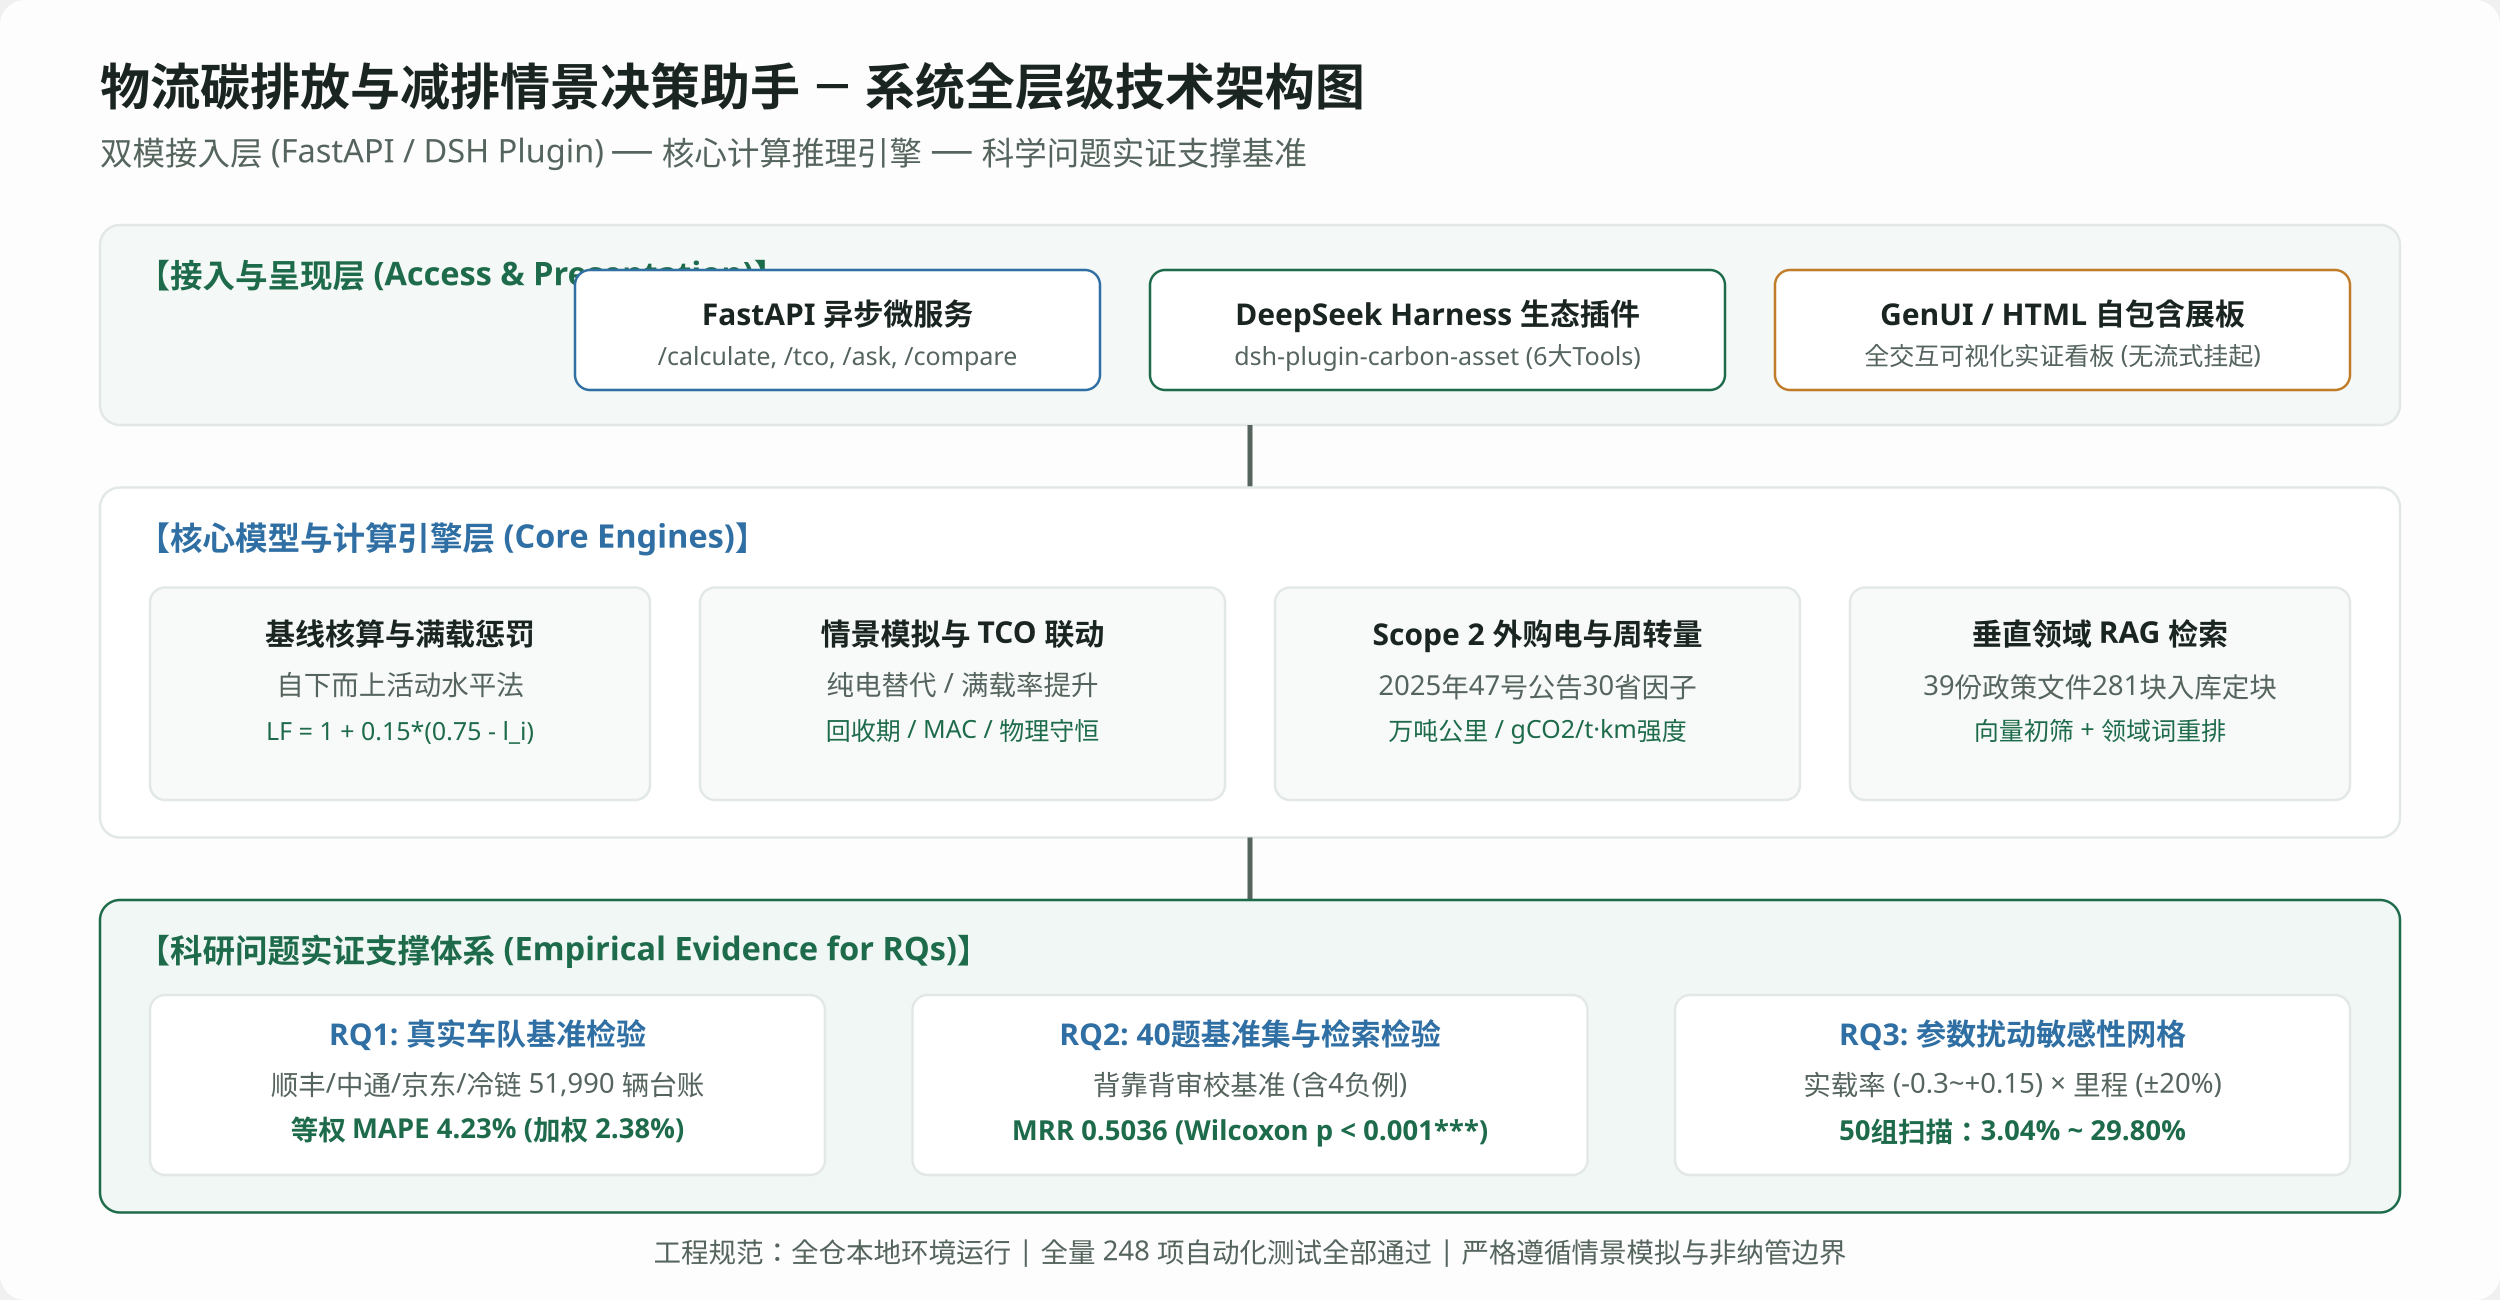
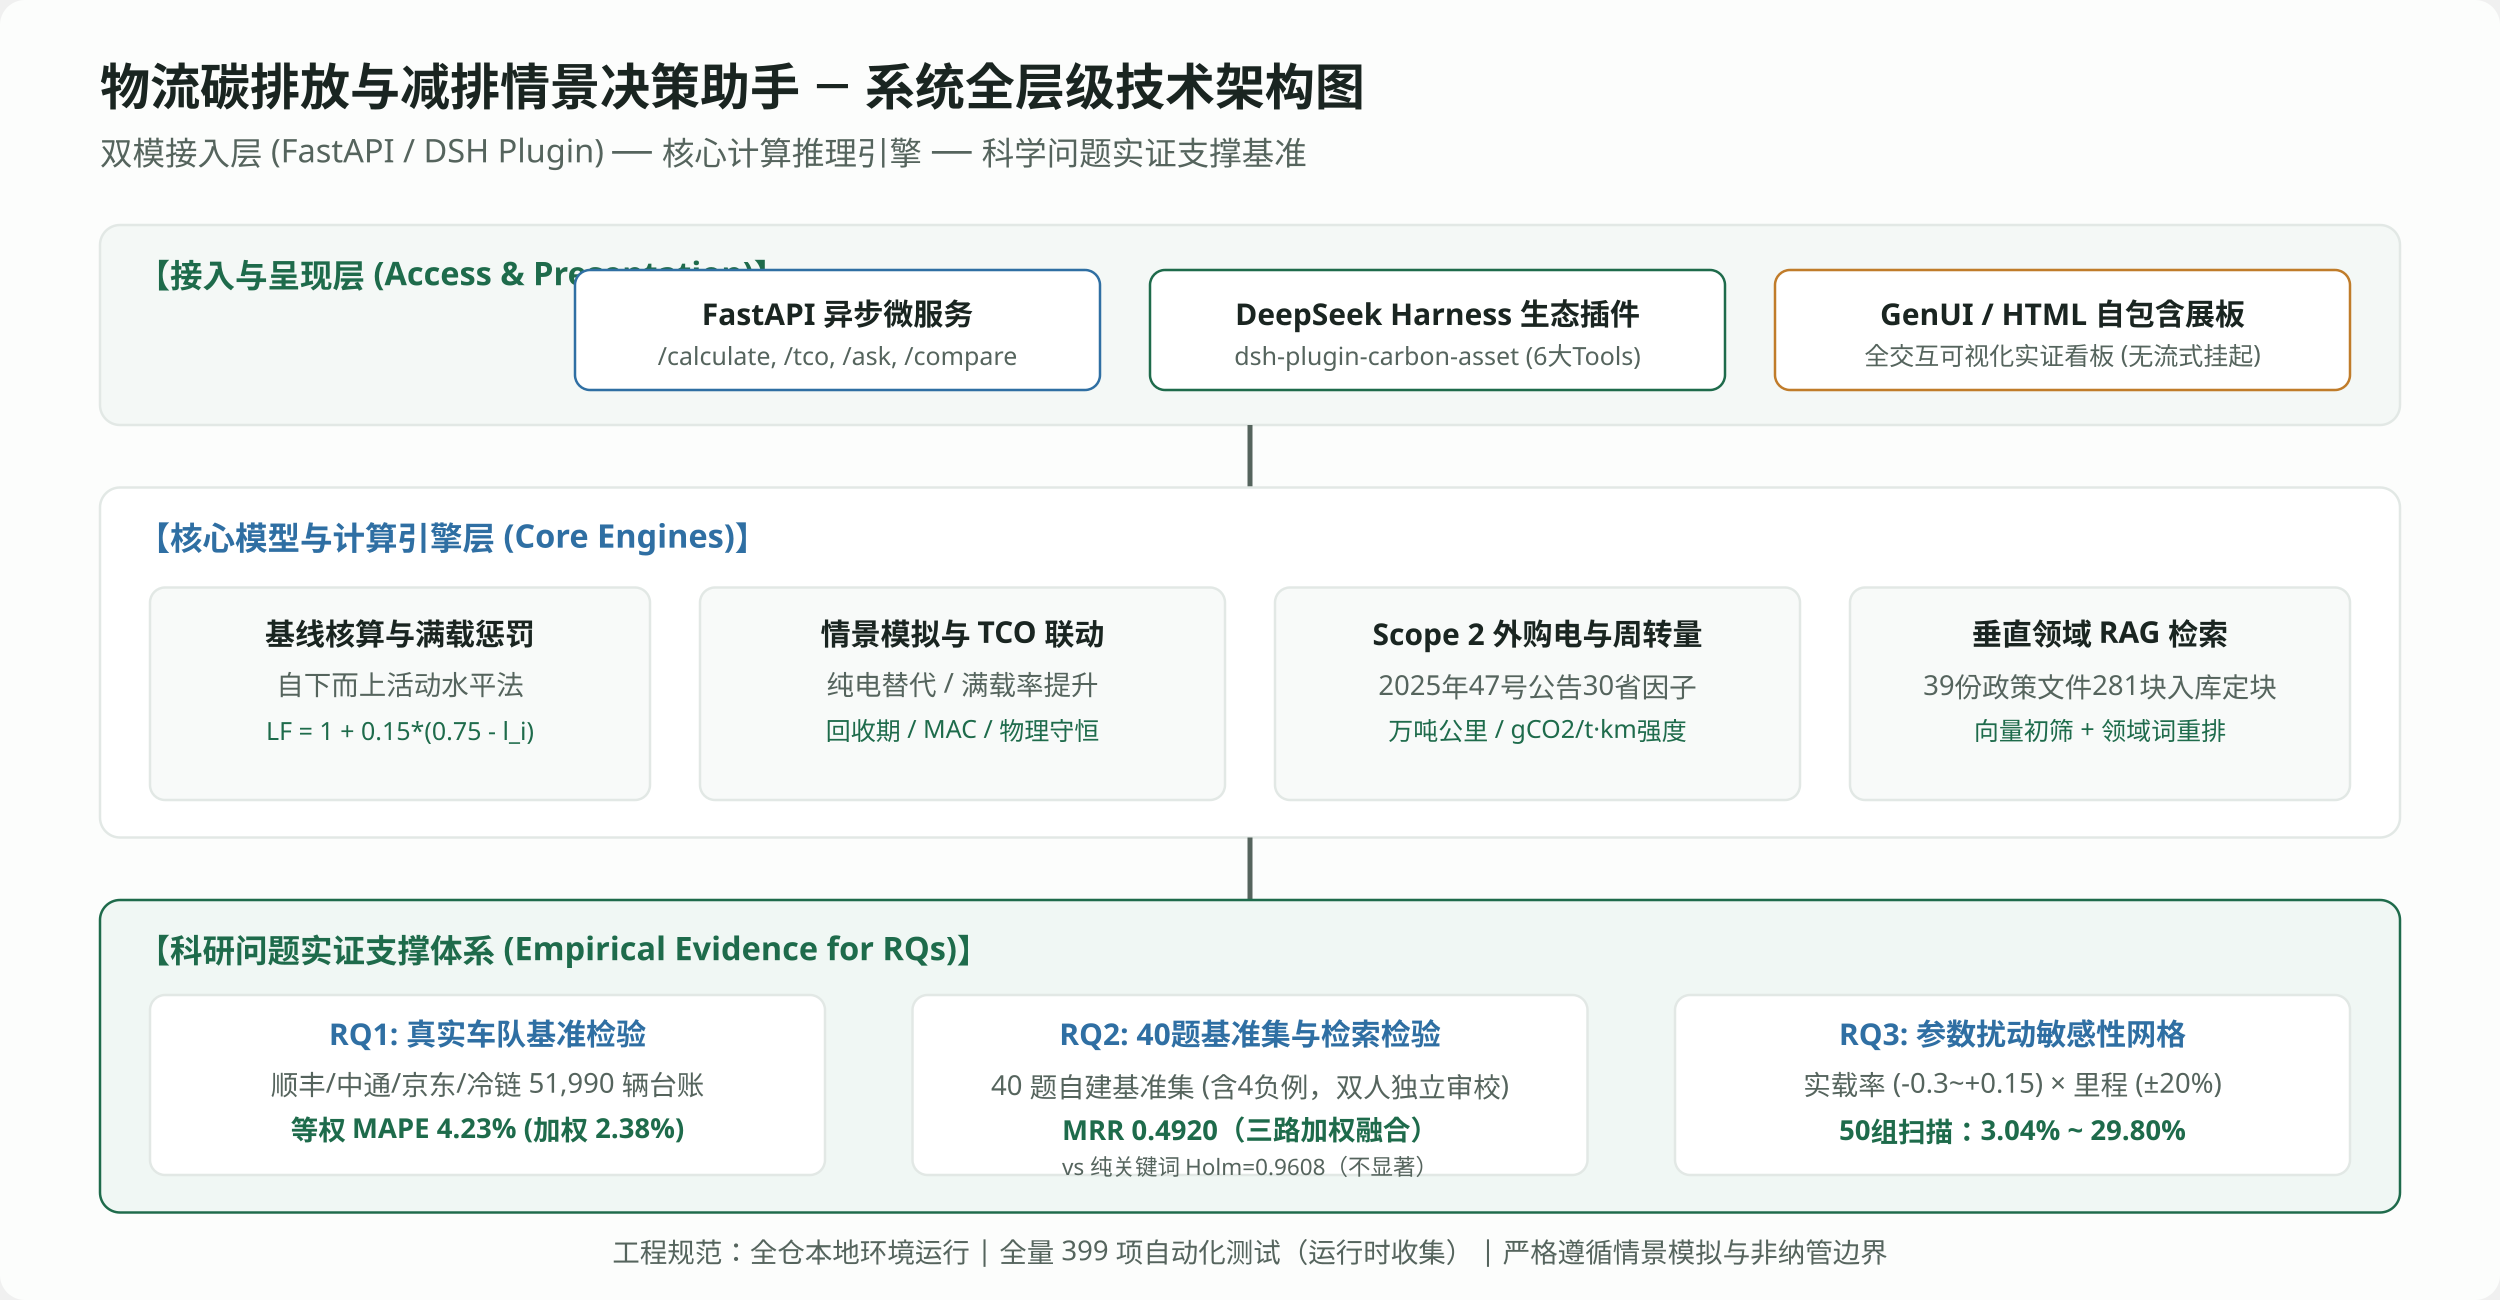
<svg xmlns="http://www.w3.org/2000/svg" viewBox="0 0 1000 520" width="100%" height="100%" style="background:#ffffff; font-family:'Segoe UI', 'PingFang SC', 'Microsoft YaHei', sans-serif;">
  <rect width="1000" height="520" fill="#fcfdfc" rx="10" />
  <text x="40" y="42" font-size="20" font-weight="bold" fill="#1a2521">物流碳排放与减排情景决策助手 ─ 系统全层级技术架构图</text>
  <text x="40" y="66" font-size="13" fill="#55645d">双模接入层 (FastAPI / DSH Plugin) ── 核心计算推理引擎 ── 科学问题实证支撑基准</text>
  <rect x="40" y="90" width="920" height="80" fill="#f4f8f6" stroke="#e2e8e5" rx="8" />
  <text x="55" y="115" font-size="13" font-weight="bold" fill="#1e6b4b">【接入与呈现层 (Access &amp; Presentation)】</text>
  <rect x="230" y="108" width="210" height="48" fill="#ffffff" stroke="#2f6fa3" rx="6" />
  <text x="335" y="130" font-size="12" font-weight="600" fill="#1a2521" text-anchor="middle">FastAPI 异步微服务</text>
  <text x="335" y="146" font-size="10" fill="#55645d" text-anchor="middle">/calculate, /tco, /ask, /compare</text>
  <rect x="460" y="108" width="230" height="48" fill="#ffffff" stroke="#1e6b4b" rx="6" />
  <text x="575" y="130" font-size="12" font-weight="600" fill="#1a2521" text-anchor="middle">DeepSeek Harness 生态插件</text>
  <text x="575" y="146" font-size="10" fill="#55645d" text-anchor="middle">dsh-plugin-carbon-asset (6大Tools)</text>
  <rect x="710" y="108" width="230" height="48" fill="#ffffff" stroke="#c07c2a" rx="6" />
  <text x="825" y="130" font-size="12" font-weight="600" fill="#1a2521" text-anchor="middle">GenUI / HTML 自包含展板</text>
  <text x="825" y="146" font-size="10" fill="#55645d" text-anchor="middle">全交互可视化实证看板 (无流式挂起)</text>
  <line x1="500" y1="170" x2="500" y2="195" stroke="#55645d" stroke-width="2" />
  <rect x="40" y="195" width="920" height="140" fill="#ffffff" stroke="#e2e8e5" rx="8" />
  <text x="55" y="220" font-size="13" font-weight="bold" fill="#2f6fa3">【核心模型与计算引擎层 (Core Engines)】</text>
  <rect x="60" y="235" width="200" height="85" fill="#f8faf9" stroke="#e2e8e5" rx="6" />
  <text x="160" y="258" font-size="12" font-weight="bold" fill="#1a2521" text-anchor="middle">基线核算与满载惩罚</text>
  <text x="160" y="278" font-size="11" fill="#55645d" text-anchor="middle">自下而上活动水平法</text>
  <text x="160" y="296" font-size="10" fill="#1e6b4b" text-anchor="middle">LF = 1 + 0.15*(0.75 - l_i)</text>
  <rect x="280" y="235" width="210" height="85" fill="#f8faf9" stroke="#e2e8e5" rx="6" />
  <text x="385" y="258" font-size="12" font-weight="bold" fill="#1a2521" text-anchor="middle">情景模拟与 TCO 联动</text>
  <text x="385" y="278" font-size="11" fill="#55645d" text-anchor="middle">纯电替代 / 满载率提升</text>
  <text x="385" y="296" font-size="10" fill="#1e6b4b" text-anchor="middle">回收期 / MAC / 物理守恒</text>
  <rect x="510" y="235" width="210" height="85" fill="#f8faf9" stroke="#e2e8e5" rx="6" />
  <text x="615" y="258" font-size="12" font-weight="bold" fill="#1a2521" text-anchor="middle">Scope 2 外购电与周转量</text>
  <text x="615" y="278" font-size="11" fill="#55645d" text-anchor="middle">2025年47号公告30省因子</text>
  <text x="615" y="296" font-size="10" fill="#1e6b4b" text-anchor="middle">万吨公里 / gCO2/t·km强度</text>
  <rect x="740" y="235" width="200" height="85" fill="#f8faf9" stroke="#e2e8e5" rx="6" />
  <text x="840" y="258" font-size="12" font-weight="bold" fill="#1a2521" text-anchor="middle">垂直领域 RAG 检索</text>
  <text x="840" y="278" font-size="11" fill="#55645d" text-anchor="middle">39份政策文件281块入库定块</text>
  <text x="840" y="296" font-size="10" fill="#1e6b4b" text-anchor="middle">向量初筛 + 领域词重排</text>
  <line x1="500" y1="335" x2="500" y2="360" stroke="#55645d" stroke-width="2" />
  <rect x="40" y="360" width="920" height="125" fill="#f0f7f4" stroke="#1e6b4b" rx="8" />
  <text x="55" y="385" font-size="13" font-weight="bold" fill="#1e6b4b">【科研问题实证支撑体系 (Empirical Evidence for RQs)】</text>
  <rect x="60" y="398" width="270" height="72" fill="#ffffff" stroke="#e2e8e5" rx="6" />
  <text x="195" y="418" font-size="12" font-weight="bold" fill="#2f6fa3" text-anchor="middle">RQ1: 真实车队基准检验</text>
  <text x="195" y="438" font-size="11" fill="#55645d" text-anchor="middle">顺丰/中通/京东/冷链 51,990 辆台账</text>
  <text x="195" y="456" font-size="11" font-weight="bold" fill="#1e6b4b" text-anchor="middle">等权 MAPE 4.23% (加权 2.38%)</text>
  <rect x="365" y="398" width="270" height="72" fill="#ffffff" stroke="#e2e8e5" rx="6" />
  <text x="500" y="418" font-size="12" font-weight="bold" fill="#2f6fa3" text-anchor="middle">RQ2: 40题基准集与检索检验</text>
-   <text x="500" y="438" font-size="11" fill="#55645d" text-anchor="middle">背靠背审校基准 (含4负例)</text>
-   <text x="500" y="456" font-size="11" font-weight="bold" fill="#1e6b4b" text-anchor="middle">MRR 0.5036 (Wilcoxon p &lt; 0.001***)</text>
+   <text x="500" y="438" font-size="11" fill="#55645d" text-anchor="middle">40 题自建基准集 (含4负例，双人独立审校)</text>
+   <text x="500" y="456" font-size="11" font-weight="bold" fill="#1e6b4b" text-anchor="middle">MRR 0.4920（三路加权融合）</text>
+   <text x="500" y="470" font-size="9" fill="#55645d" text-anchor="middle">vs 纯关键词 Holm=0.9608（不显著）</text>
  <rect x="670" y="398" width="270" height="72" fill="#ffffff" stroke="#e2e8e5" rx="6" />
  <text x="805" y="418" font-size="12" font-weight="bold" fill="#2f6fa3" text-anchor="middle">RQ3: 参数扰动敏感性网格</text>
  <text x="805" y="438" font-size="11" fill="#55645d" text-anchor="middle">实载率 (-0.3~+0.15) × 里程 (±20%)</text>
  <text x="805" y="456" font-size="11" font-weight="bold" fill="#1e6b4b" text-anchor="middle">50组扫描：3.04% ~ 29.80%</text>
-   <text x="500" y="505" font-size="11" fill="#55645d" text-anchor="middle">工程规范：全仓本地环境运行 | 全量 248 项自动化测试全部通过 | 严格遵循情景模拟与非纳管边界</text>
+   <text x="500" y="505" font-size="11" fill="#55645d" text-anchor="middle">工程规范：全仓本地环境运行 | 全量 399 项自动化测试（运行时收集） | 严格遵循情景模拟与非纳管边界</text>
</svg>
